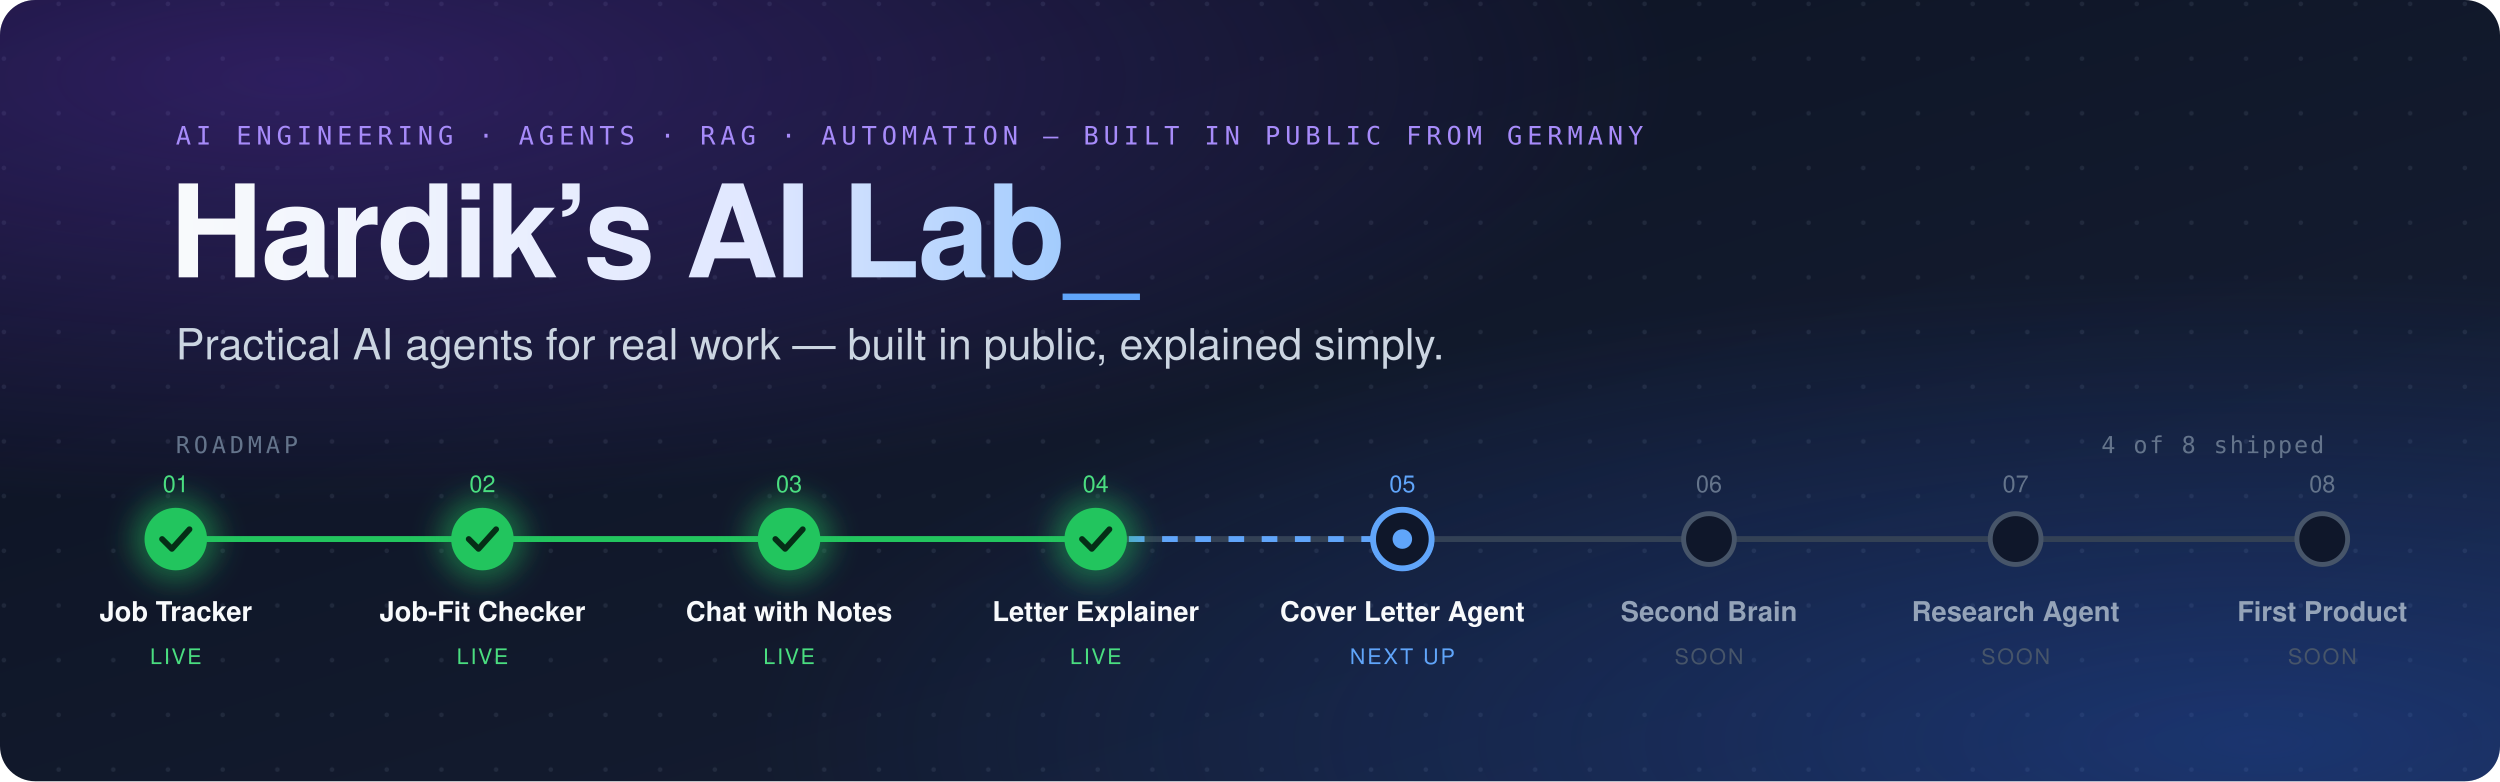
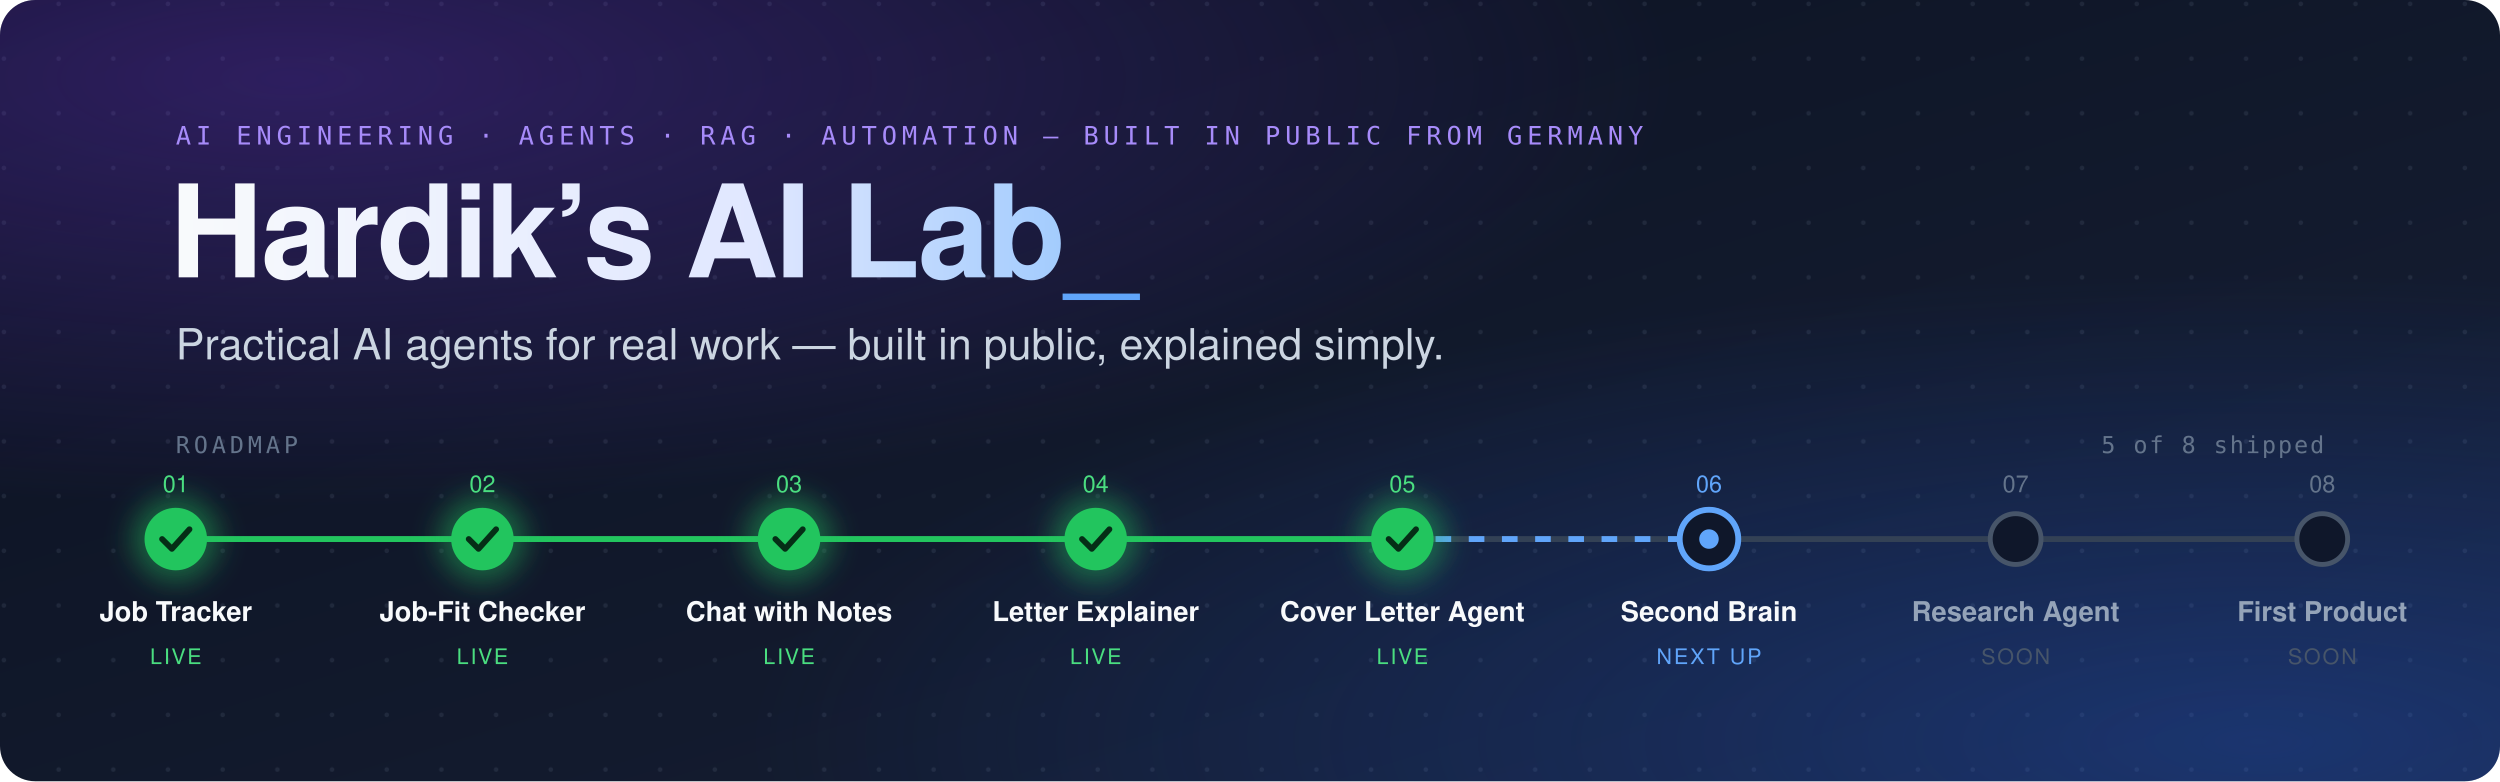
<svg xmlns="http://www.w3.org/2000/svg" width="1280" height="400" viewBox="0 0 1280 400" role="img" aria-labelledby="title desc">
  <defs>
    <linearGradient id="bg" x1="0" y1="0" x2="1" y2="1">
      <stop offset="0" stop-color="#0B1120" />
      <stop offset="1" stop-color="#172036" />
    </linearGradient>
    <radialGradient id="glowL" cx="0.12" cy="0.1" r="0.55">
      <stop offset="0" stop-color="#7C3AED" stop-opacity="0.30" />
      <stop offset="1" stop-color="#7C3AED" stop-opacity="0" />
    </radialGradient>
    <radialGradient id="glowR" cx="0.9" cy="0.95" r="0.6">
      <stop offset="0" stop-color="#2563EB" stop-opacity="0.32" />
      <stop offset="1" stop-color="#2563EB" stop-opacity="0" />
    </radialGradient>
    <pattern id="dots" width="28" height="28" patternUnits="userSpaceOnUse">
      <circle cx="2" cy="2" r="1.2" fill="#94A3B8" fill-opacity="0.12" />
    </pattern>
    <linearGradient id="title-grad" x1="0" y1="0" x2="1" y2="0">
      <stop offset="0" stop-color="#F8FAFC" />
      <stop offset="0.6" stop-color="#E0E7FF" />
      <stop offset="1" stop-color="#93C5FD" />
    </linearGradient>
    <filter id="soft" x="-80%" y="-80%" width="260%" height="260%">
      <feGaussianBlur stdDeviation="7" />
    </filter>
  </defs>
  <style>
    text { font-family: -apple-system, BlinkMacSystemFont, "Segoe UI", Helvetica, Arial, sans-serif; }
    .mono { font-family: ui-monospace, SFMono-Regular, Menlo, Consolas, monospace; }
    .in { animation: in .9s cubic-bezier(.2,.8,.2,1) backwards; }  /* visible by default; hidden only while waiting to animate */
    @keyframes in { from { opacity: 0; transform: translateY(10px); } to { opacity: 1; transform: translateY(0); } }
    .pop { transform-box: fill-box; transform-origin: center; animation: pop .55s cubic-bezier(.3,1.5,.5,1) backwards; }
    @keyframes pop { from { opacity: 0; transform: scale(.3); } to { opacity: 1; transform: scale(1); } }
    .ping { transform-box: fill-box; transform-origin: center; animation: ping 2s ease-out infinite; }
    @keyframes ping { 0% { transform: scale(1); opacity: .9; } 100% { transform: scale(2.4); opacity: 0; } }
    .flow { stroke-dasharray: 8 9; animation: flow 1s linear infinite; }
    @keyframes flow { to { stroke-dashoffset: -34; } }
    .caret { animation: caret 1.1s steps(1) infinite; }
    @keyframes caret { 50% { opacity: 0; } }
  </style>
  <rect width="1280" height="400" rx="18" fill="url(#bg)" />
  <rect width="1280" height="400" rx="18" fill="url(#dots)" />
  <rect width="1280" height="400" rx="18" fill="url(#glowL)" />
  <rect width="1280" height="400" rx="18" fill="url(#glowR)" />
  <text x="90" y="74" class="mono in" font-size="13" letter-spacing="2.5" fill="#A78BFA">AI ENGINEERING · AGENTS · RAG · AUTOMATION — BUILT IN PUBLIC FROM GERMANY</text>
  <text x="87" y="142" class="in" style="animation-delay:.15s" font-size="66" font-weight="800" letter-spacing="-1.5" fill="url(#title-grad)">Hardik’s AI Lab<tspan class="caret" fill="#60A5FA" font-weight="400">_</tspan>
  </text>
  <text x="90" y="184" class="in" style="animation-delay:.35s" font-size="22" fill="#CBD5E1">Practical AI agents for real work — built in public, explained simply.</text>
  <g class="in" style="animation-delay:.5s">
    <line x1="90" y1="276" x2="1190" y2="276" stroke="#334155" stroke-width="3" stroke-linecap="round" />
-     <line x1="90" y1="276" x2="561" y2="276" stroke="#22C55E" stroke-width="3" />
-     <line x1="561" y1="276" x2="718" y2="276" stroke="#60A5FA" stroke-width="3" class="flow" />
+     <line x1="90" y1="276" x2="718" y2="276" stroke="#22C55E" stroke-width="3" />
+     <line x1="718" y1="276" x2="875" y2="276" stroke="#60A5FA" stroke-width="3" class="flow" />
    <text x="90" y="232" class="mono" font-size="12" letter-spacing="2" fill="#64748B">ROADMAP</text>
-     <text x="1190" y="232" class="mono" font-size="12" letter-spacing="1" fill="#64748B" text-anchor="end">4 of 8 shipped</text>
+     <text x="1190" y="232" class="mono" font-size="12" letter-spacing="1" fill="#64748B" text-anchor="end">5 of 8 shipped</text>
  </g>
  <g class="pop" style="animation-delay:.7s">
    <circle cx="90" cy="276" r="22" fill="#22C55E" opacity=".45" filter="url(#soft)" />
    <circle cx="90" cy="276" r="16" fill="#22C55E" />
    <path d="M83 276 L88 281 L97 271" fill="none" stroke="#052E16" stroke-width="3" stroke-linecap="round" stroke-linejoin="round" />
  </g>
  <g class="pop" style="animation-delay:.8s">
    <circle cx="247" cy="276" r="22" fill="#22C55E" opacity=".45" filter="url(#soft)" />
    <circle cx="247" cy="276" r="16" fill="#22C55E" />
    <path d="M240 276 L245 281 L254 271" fill="none" stroke="#052E16" stroke-width="3" stroke-linecap="round" stroke-linejoin="round" />
  </g>
  <g class="pop" style="animation-delay:.9s">
    <circle cx="404" cy="276" r="22" fill="#22C55E" opacity=".45" filter="url(#soft)" />
    <circle cx="404" cy="276" r="16" fill="#22C55E" />
    <path d="M397 276 L402 281 L411 271" fill="none" stroke="#052E16" stroke-width="3" stroke-linecap="round" stroke-linejoin="round" />
  </g>
  <g class="pop" style="animation-delay:1.0s">
    <circle cx="561" cy="276" r="22" fill="#22C55E" opacity=".45" filter="url(#soft)" />
    <circle cx="561" cy="276" r="16" fill="#22C55E" />
    <path d="M554 276 L559 281 L568 271" fill="none" stroke="#052E16" stroke-width="3" stroke-linecap="round" stroke-linejoin="round" />
  </g>
  <g class="pop" style="animation-delay:1.1s">
-     <circle cx="718" cy="276" r="15" fill="none" stroke="#60A5FA" stroke-width="2.5" class="ping" />
-     <circle cx="718" cy="276" r="15" fill="#0F172A" stroke="#60A5FA" stroke-width="3" />
-     <circle cx="718" cy="276" r="5" fill="#60A5FA" />
+     <circle cx="718" cy="276" r="22" fill="#22C55E" opacity=".45" filter="url(#soft)" />
+     <circle cx="718" cy="276" r="16" fill="#22C55E" />
+     <path d="M711 276 L716 281 L725 271" fill="none" stroke="#052E16" stroke-width="3" stroke-linecap="round" stroke-linejoin="round" />
+   </g>
+   <g class="pop" style="animation-delay:1.2s">
+     <circle cx="875" cy="276" r="15" fill="none" stroke="#60A5FA" stroke-width="2.5" class="ping" />
+     <circle cx="875" cy="276" r="15" fill="#0F172A" stroke="#60A5FA" stroke-width="3" />
+     <circle cx="875" cy="276" r="5" fill="#60A5FA" />
  </g>
  <g fill="#0F172A" stroke="#475569" stroke-width="2.5">
-     <circle class="pop" style="animation-delay:1.2s" cx="875" cy="276" r="13" />
    <circle class="pop" style="animation-delay:1.3s" cx="1032" cy="276" r="13" />
    <circle class="pop" style="animation-delay:1.4s" cx="1189" cy="276" r="13" />
  </g>
  <g class="in" style="animation-delay:.9s" text-anchor="middle">
    <g class="mono" font-size="12" fill="#64748B">
      <text x="90" y="252" fill="#4ADE80">01</text>
      <text x="247" y="252" fill="#4ADE80">02</text>
      <text x="404" y="252" fill="#4ADE80">03</text>
      <text x="561" y="252" fill="#4ADE80">04</text>
-       <text x="718" y="252" fill="#60A5FA">05</text>
-       <text x="875" y="252">06</text>
+       <text x="718" y="252" fill="#4ADE80">05</text>
+       <text x="875" y="252" fill="#60A5FA">06</text>
      <text x="1032" y="252">07</text>
      <text x="1189" y="252">08</text>
    </g>
    <g font-size="14" font-weight="600" fill="#94A3B8">
      <text x="90" y="318" fill="#F8FAFC">Job Tracker</text>
      <text x="247" y="318" fill="#F8FAFC">Job-Fit Checker</text>
      <text x="404" y="318" fill="#F8FAFC">Chat with Notes</text>
      <text x="561" y="318" fill="#F8FAFC">Letter Explainer</text>
      <text x="718" y="318" fill="#F8FAFC">Cover Letter Agent</text>
-       <text x="875" y="318">Second Brain</text>
+       <text x="875" y="318" fill="#F8FAFC">Second Brain</text>
      <text x="1032" y="318">Research Agent</text>
      <text x="1189" y="318">First Product</text>
    </g>
    <g class="mono" font-size="11" letter-spacing="1">
      <text x="90" y="340" fill="#4ADE80">LIVE</text>
      <text x="247" y="340" fill="#4ADE80">LIVE</text>
      <text x="404" y="340" fill="#4ADE80">LIVE</text>
      <text x="561" y="340" fill="#4ADE80">LIVE</text>
-       <text x="718" y="340" fill="#60A5FA">NEXT UP</text>
+       <text x="718" y="340" fill="#4ADE80">LIVE</text>
+       <text x="875" y="340" fill="#60A5FA">NEXT UP</text>
      <g fill="#475569">
-         <text x="875" y="340">SOON</text>
        <text x="1032" y="340">SOON</text>
        <text x="1189" y="340">SOON</text>
      </g>
    </g>
  </g>
</svg>
